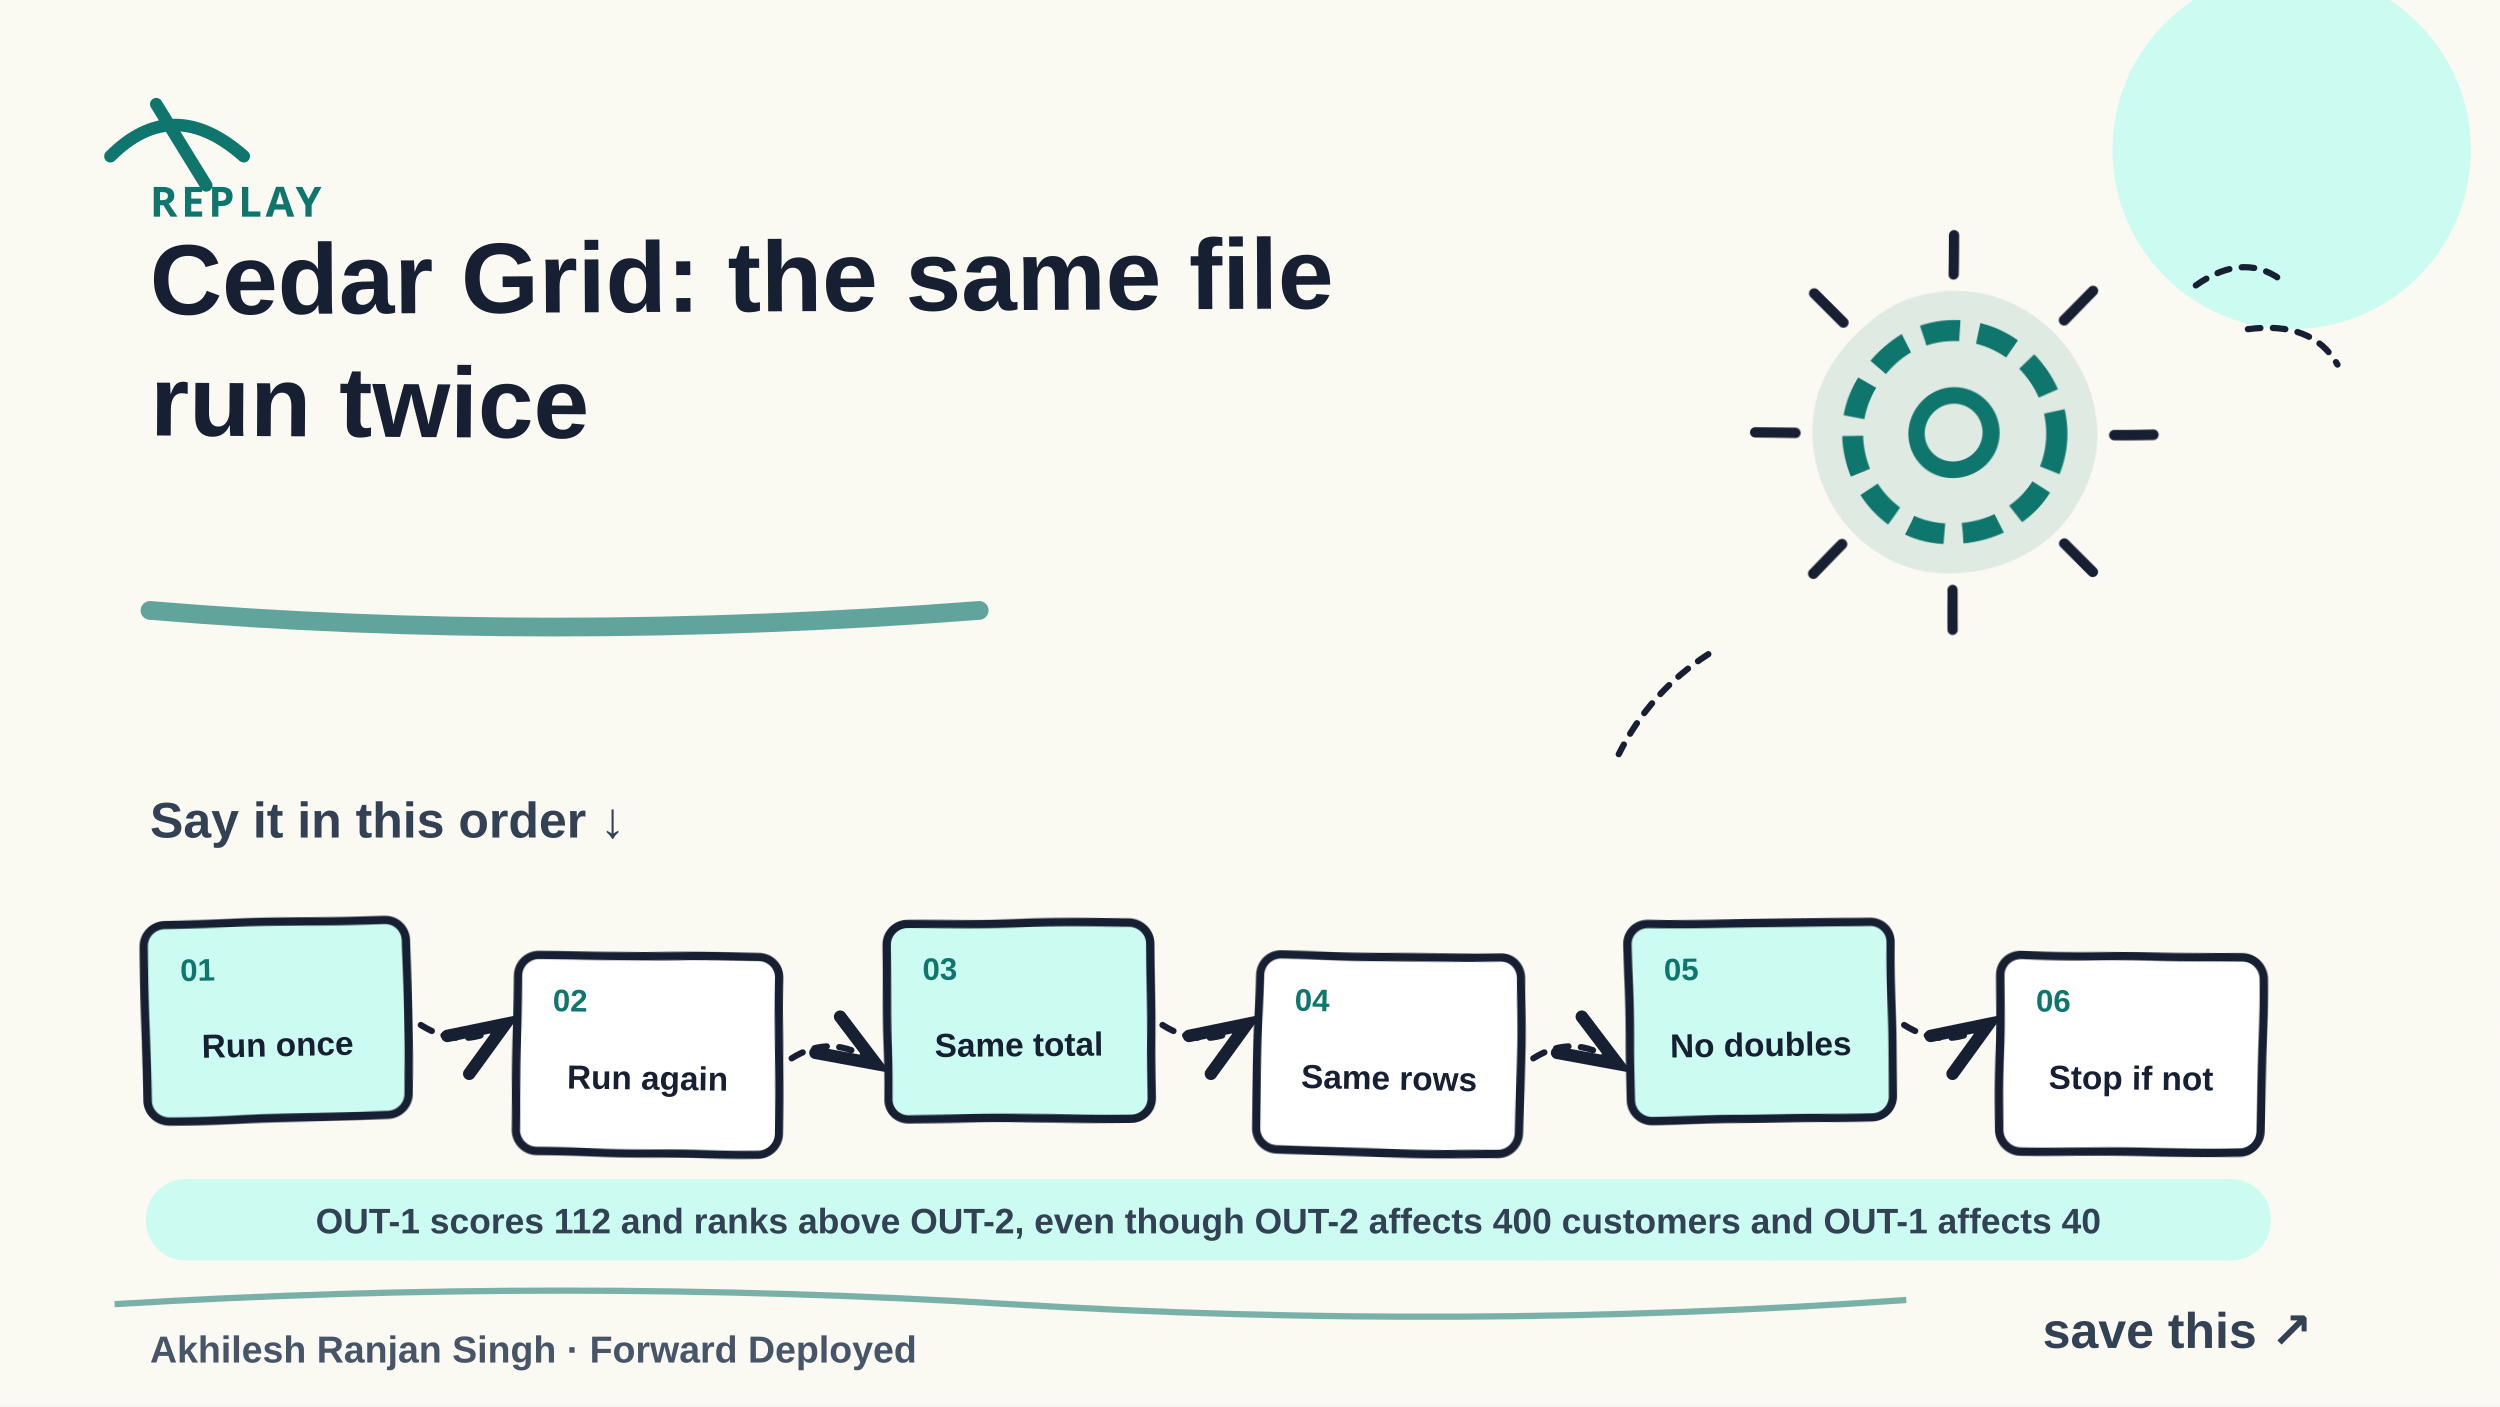
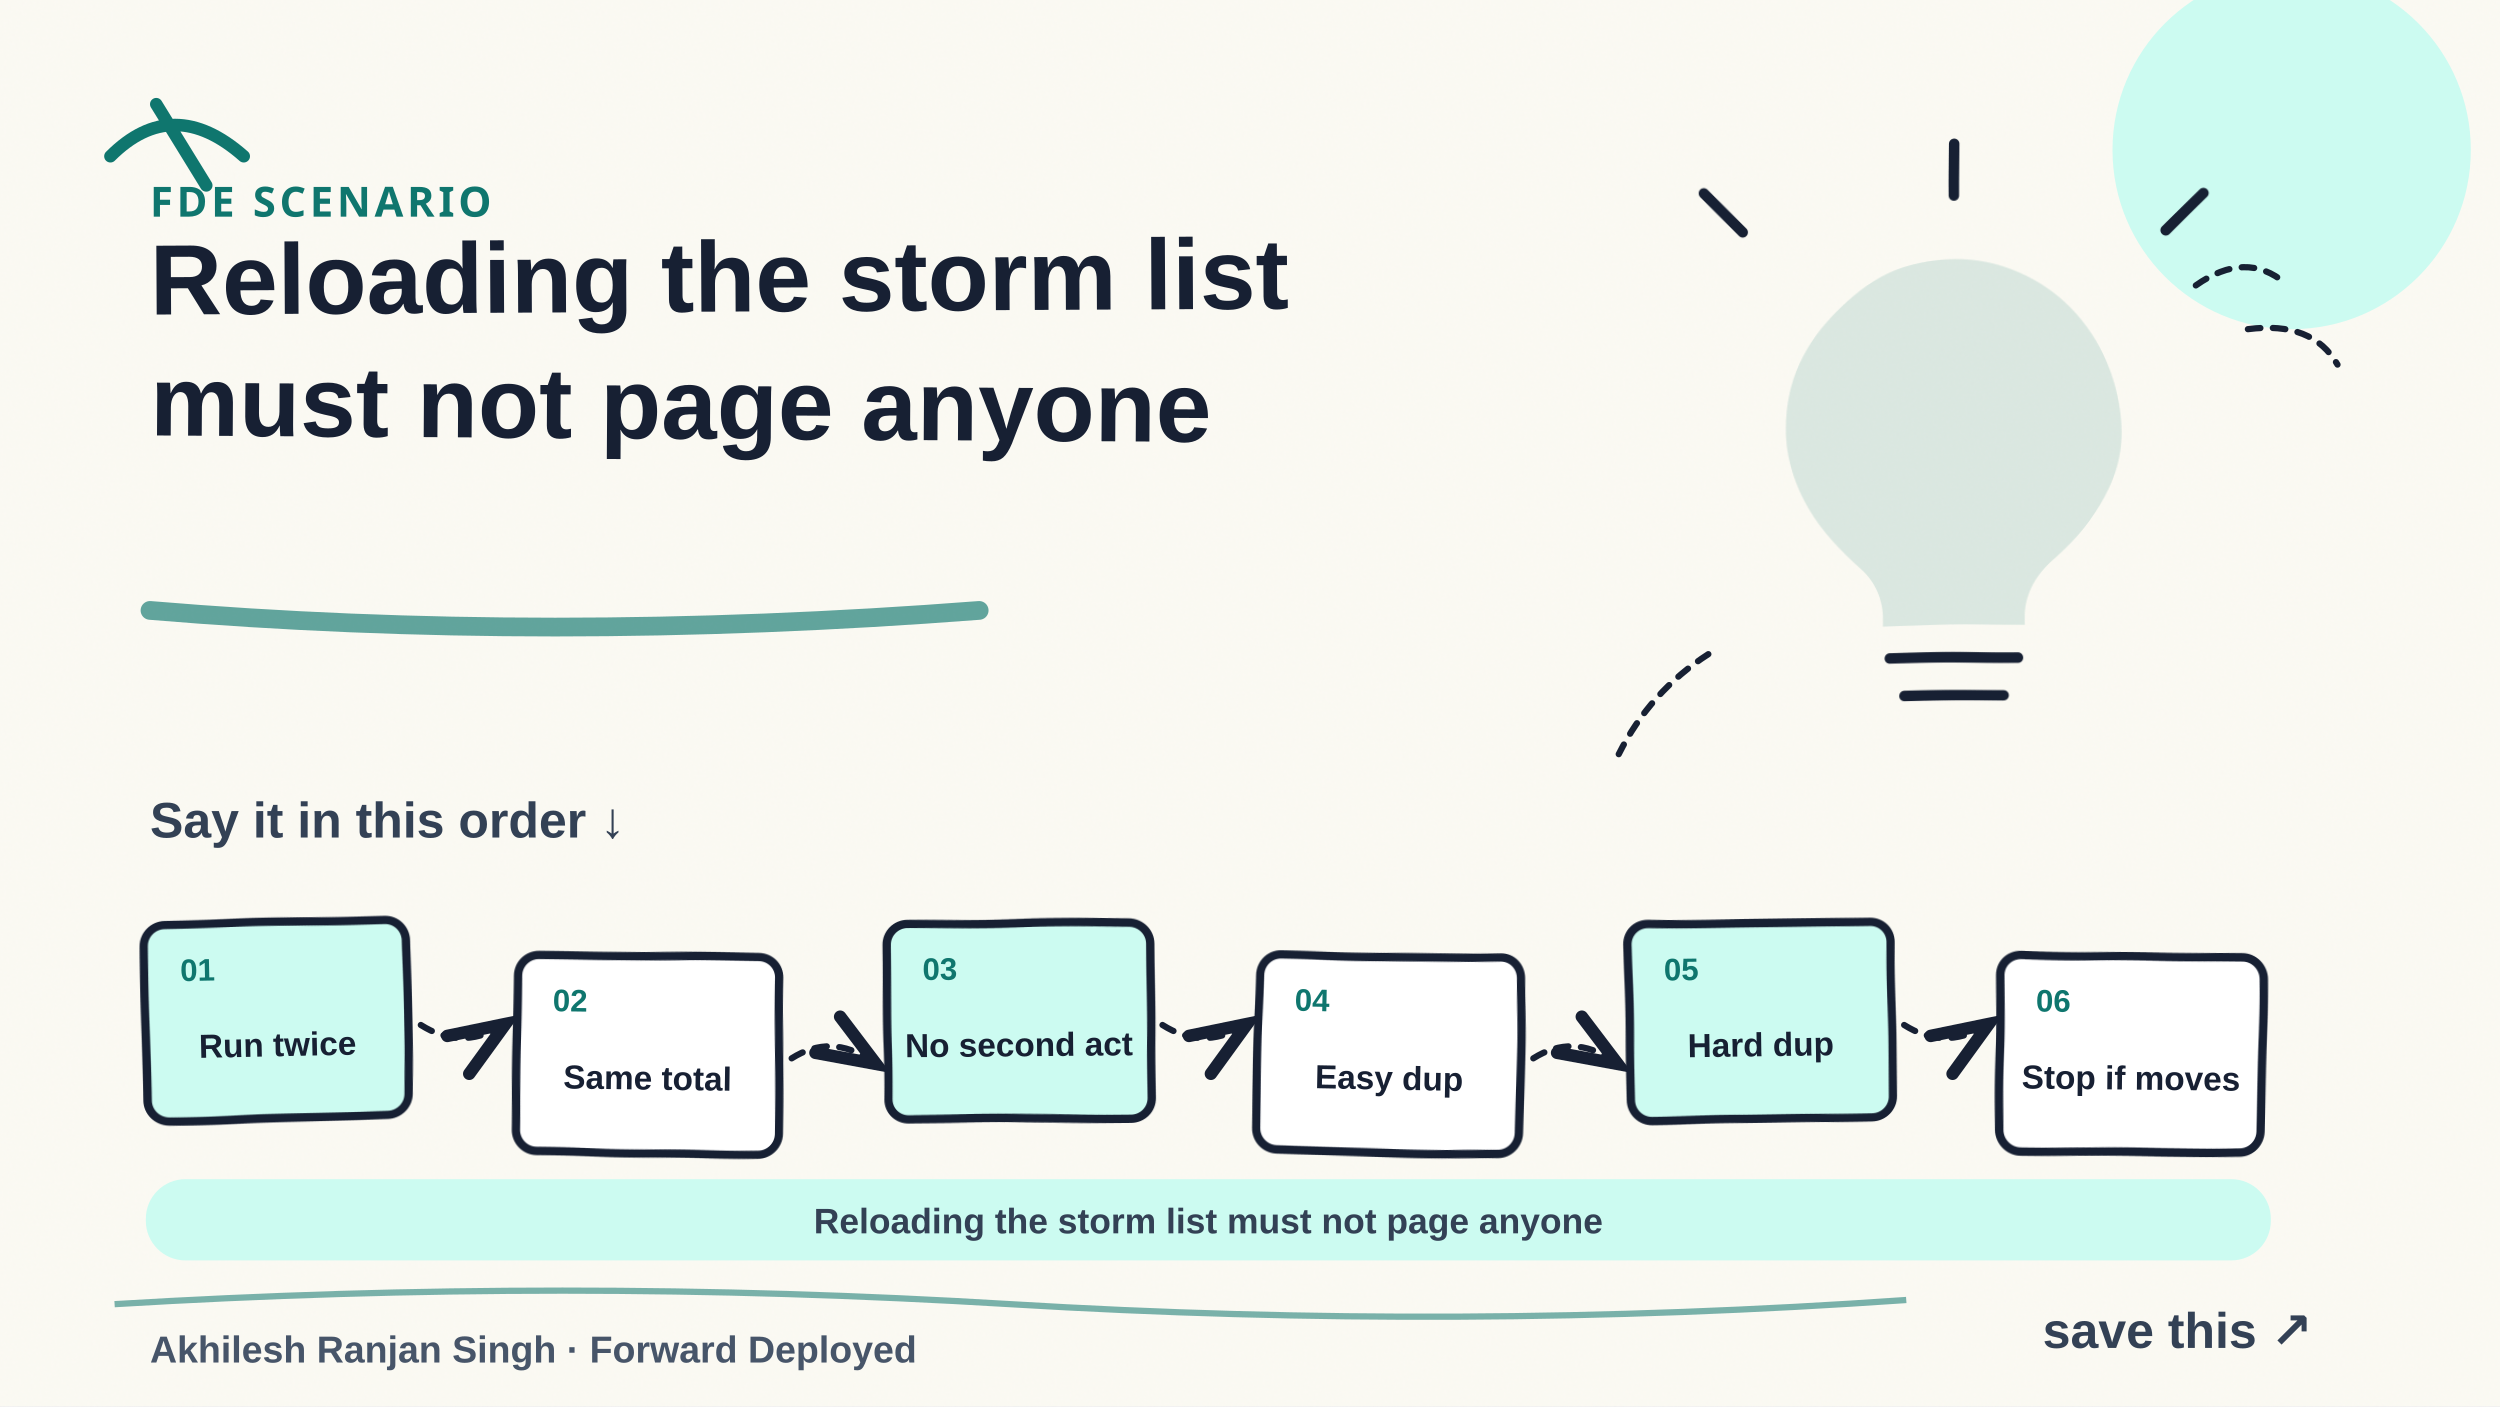
<svg xmlns="http://www.w3.org/2000/svg" width="1200" height="675" viewBox="0 0 1200 675">
  <defs>
    <filter id="paper">
      <feTurbulence type="fractalNoise" baseFrequency=".7" numOctaves="3" seed="8" />
      <feBlend in="SourceGraphic" mode="multiply" />
    </filter>
    <filter id="wobble">
      <feTurbulence type="fractalNoise" baseFrequency=".012" numOctaves="2" seed="4" result="warp" />
      <feDisplacementMap in="SourceGraphic" in2="warp" scale="3" />
    </filter>
    <marker id="arrow" markerWidth="12" markerHeight="12" refX="9" refY="4" orient="auto">
      <path d="M1 1L10 4 1 8" fill="none" stroke="#172033" stroke-width="2" stroke-linecap="round" />
    </marker>
    <style>.ink{fill:none;stroke:#172033;stroke-width:7;stroke-linecap:round;stroke-linejoin:round}.thin{stroke-width:5}.eyebrow{font-family:"Comic Sans MS","Chalkboard SE",sans-serif;font-size:20px;font-weight:700;fill:#0f766e;letter-spacing:1.8px}.title{font-family:"Arial Rounded MT Bold","Trebuchet MS",Arial,sans-serif;font-size:48px;font-weight:900;fill:#172033}.note{font-family:"Comic Sans MS","Chalkboard SE",Arial,sans-serif;font-size:24px;font-weight:700;fill:#334155}.detail{font-family:"Comic Sans MS","Chalkboard SE",Arial,sans-serif;font-size:17px;font-weight:700;fill:#334155}.card{stroke:#172033;stroke-width:4;filter:url(#wobble)}.step{font-family:"Comic Sans MS",Arial,sans-serif;font-size:15px;font-weight:700;fill:#0f766e}.cardText{font-family:"Arial Rounded MT Bold","Trebuchet MS",Arial,sans-serif;font-size:16px;font-weight:800;fill:#172033}.scribble{fill:none;stroke:#172033;stroke-width:3;stroke-linecap:round;stroke-dasharray:6 6}.footer{font-family:"Comic Sans MS","Chalkboard SE",Arial,sans-serif;font-size:18px;font-weight:700;fill:#475569}</style>
  </defs>
  <rect width="1200" height="675" fill="#fffdf6" />
  <g opacity=".03" filter="url(#paper)">
    <rect width="1200" height="675" fill="#64748b" />
  </g>
  <circle cx="1100" cy="72" r="86" fill="#ccfbf1" />
  <path d="M53 75q30-30 64 0m-42-25 24 39" fill="none" stroke="#0f766e" stroke-width="6" stroke-linecap="round" />
-   <text x="72" y="104" class="eyebrow">REPLAY</text>
-   <text x="72" y="151" class="title" transform="rotate(-0.3 72 151)">Cedar Grid: the same file</text>
-   <text x="72" y="209" class="title" transform="rotate(0.35 72 209)">run twice</text>
+   <text x="72" y="104" class="eyebrow">FDE SCENARIO</text>
+   <text x="72" y="151" class="title" transform="rotate(-0.3 72 151)">Reloading the storm list</text>
+   <text x="72" y="209" class="title" transform="rotate(0.35 72 209)">must not page anyone</text>
  <path d="M72 293q190 16 398 0" fill="none" stroke="#0f766e" stroke-width="9" stroke-linecap="round" opacity=".65" />
  <g filter="url(#wobble)">
-     <circle cx="938" cy="208" r="68" fill="#0f766e" opacity=".12" />
-     <circle cx="938" cy="208" r="49" fill="none" stroke="#0f766e" stroke-width="10" stroke-dasharray="18 9" />
-     <circle cx="938" cy="208" r="18" fill="none" stroke="#0f766e" stroke-width="8" />
-     <path d="M938 132v-19m0 190v-19m-76-76h-19m190 0h-19m-130-54-14-14m135 135-14-14m0-107 14-14m-135 135 14-14" class="ink thin" />
+     <path d="M938 128c-44 0-77 36-77 78 0 28 15 47 34 64 8 7 12 17 12 27h62c0-11 5-21 13-29 18-17 32-35 32-62 0-44-34-78-76-78z" fill="#0f766e" opacity=".14" stroke="#0f766e" stroke-width="7" />
+     <path d="M907 316h62m-55 18h48M938 94V69m-102 42-18-18m222 18 18-18" class="ink thin" />
  </g>
  <path d="M1054 137q24-17 43-1m-18 22q31-4 43 17M820 314q-28 18-43 48" class="scribble" />
  <text x="72" y="402" class="note">Say it in this order ↓</text>
  <g transform="rotate(-1.2 133 490)">
    <rect x="70" y="443" width="126" height="94" rx="10" fill="#ccfbf1" class="card" />
    <text x="87" y="470" class="step">01</text>
-     <text x="133" y="507" class="cardText" text-anchor="middle">Run once</text>
+     <text x="133" y="507" class="cardText" text-anchor="middle">Run twice</text>
  </g>
  <path d="M202 492q19 12 38 1" class="scribble" marker-end="url(#arrow)" />
  <g transform="rotate(0.8 311 506)">
    <rect x="248" y="459" width="126" height="94" rx="10" fill="#fff" class="card" />
    <text x="265" y="486" class="step">02</text>
-     <text x="311" y="523" class="cardText" text-anchor="middle">Run again</text>
+     <text x="311" y="523" class="cardText" text-anchor="middle">Same total</text>
  </g>
  <path d="M380 508q19 -12 38 1" class="scribble" marker-end="url(#arrow)" />
  <g transform="rotate(-0.5 489 490)">
    <rect x="426" y="443" width="126" height="94" rx="10" fill="#ccfbf1" class="card" />
    <text x="443" y="470" class="step">03</text>
-     <text x="489" y="507" class="cardText" text-anchor="middle">Same total</text>
+     <text x="489" y="507" class="cardText" text-anchor="middle">No second act</text>
  </g>
  <path d="M558 492q19 12 38 1" class="scribble" marker-end="url(#arrow)" />
  <g transform="rotate(1.1 667 506)">
    <rect x="604" y="459" width="126" height="94" rx="10" fill="#fff" class="card" />
    <text x="621" y="486" class="step">04</text>
-     <text x="667" y="523" class="cardText" text-anchor="middle">Same rows</text>
+     <text x="667" y="523" class="cardText" text-anchor="middle">Easy dup</text>
  </g>
  <path d="M736 508q19 -12 38 1" class="scribble" marker-end="url(#arrow)" />
  <g transform="rotate(-0.8 845 490)">
    <rect x="782" y="443" width="126" height="94" rx="10" fill="#ccfbf1" class="card" />
    <text x="799" y="470" class="step">05</text>
-     <text x="845" y="507" class="cardText" text-anchor="middle">No doubles</text>
+     <text x="845" y="507" class="cardText" text-anchor="middle">Hard dup</text>
  </g>
  <path d="M914 492q19 12 38 1" class="scribble" marker-end="url(#arrow)" />
  <g transform="rotate(0.6 1023 506)">
    <rect x="960" y="459" width="126" height="94" rx="10" fill="#fff" class="card" />
    <text x="977" y="486" class="step">06</text>
-     <text x="1023" y="523" class="cardText" text-anchor="middle">Stop if not</text>
+     <text x="1023" y="523" class="cardText" text-anchor="middle">Stop if moves</text>
  </g>
  <rect x="70" y="566" width="1020" height="39" rx="19" fill="#ccfbf1" />
-   <text x="580" y="592" class="detail" text-anchor="middle">OUT-1 scores 112 and ranks above OUT-2, even though OUT-2 affects 400 customers and OUT-1 affects 40</text>
+   <text x="580" y="592" class="detail" text-anchor="middle">Reloading the storm list must not page anyone</text>
  <path d="M55 626q215-13 430 0t430-2" fill="none" stroke="#0f766e" stroke-width="3" opacity=".55" />
  <text x="72" y="654" class="footer">Akhilesh Ranjan Singh  ·  Forward Deployed</text>
  <text x="1110" y="647" class="note" text-anchor="end">save this ↗</text>
</svg>
